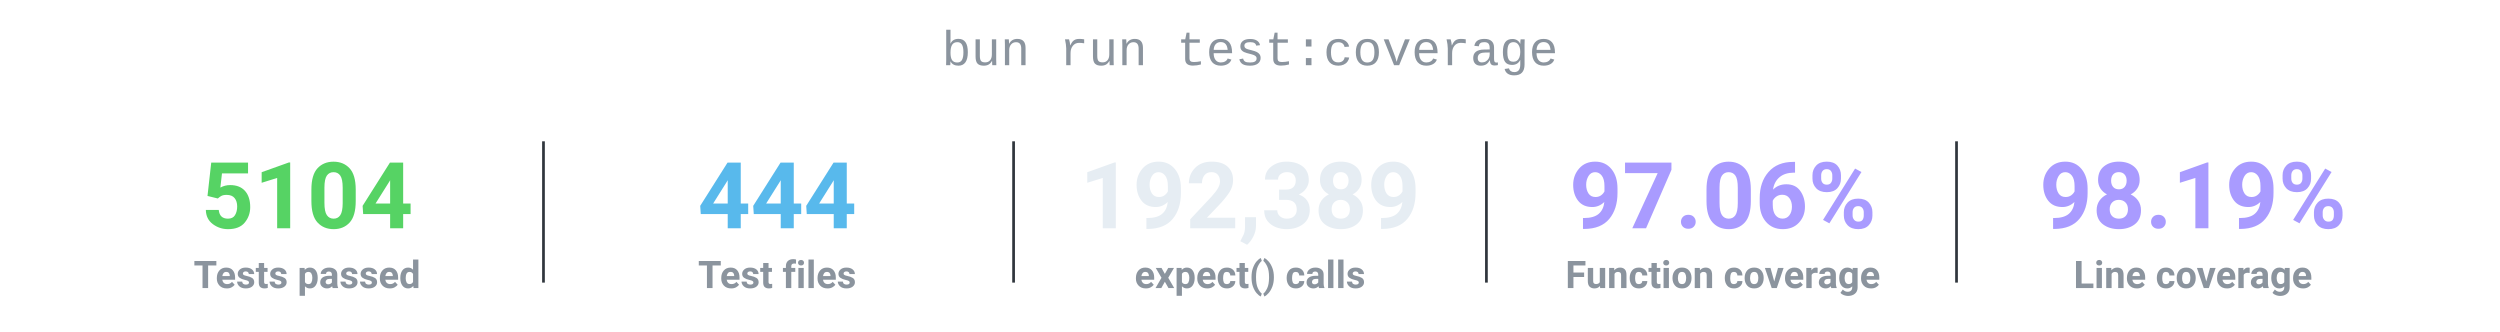
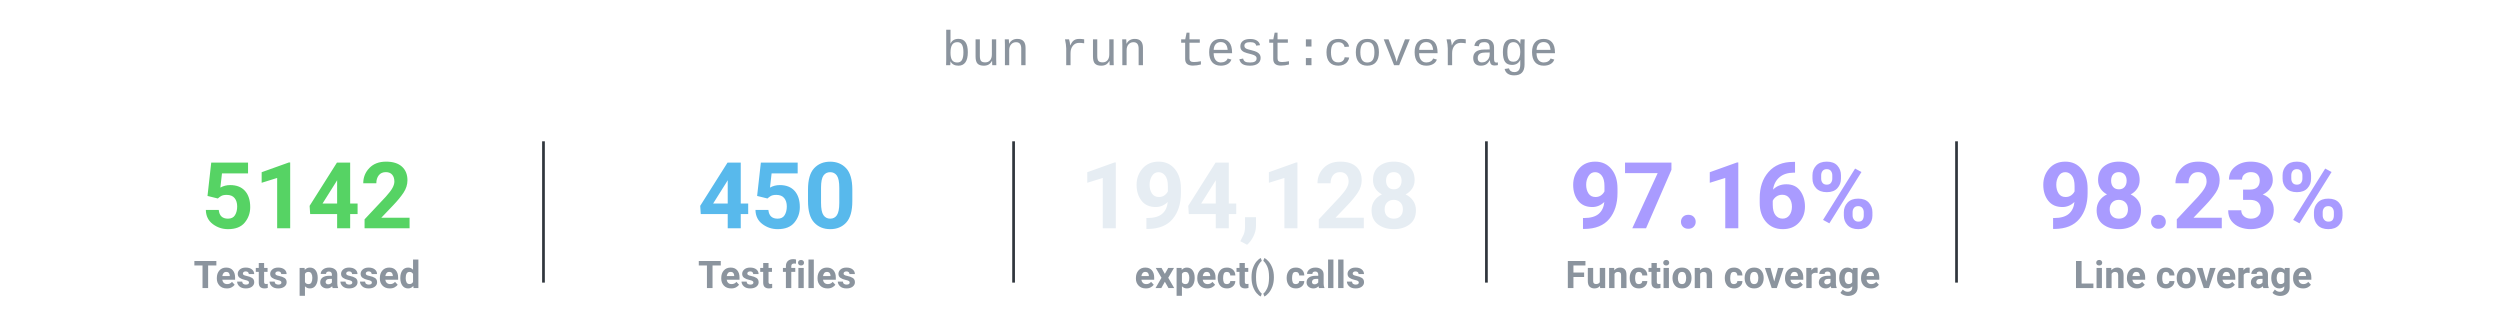
- <svg xmlns="http://www.w3.org/2000/svg" viewBox="0 0 920 122" width="920" height="122" role="img" aria-label="bun run test:coverage — 5104 tests passed, 444 test files, 192,389 expect() calls, 97.06% function coverage, 98.19% line coverage">
+ <svg xmlns="http://www.w3.org/2000/svg" viewBox="0 0 920 122" width="920" height="122" role="img" aria-label="bun run test:coverage — 5142 tests passed, 450 test files, 194,128 expect() calls, 97.16% function coverage, 98.23% line coverage">
  <style>
    .cmd { font-family: ui-monospace, SFMono-Regular, 'SF Mono', Menlo, Consolas, 'Liberation Mono', monospace; font-weight: 500; font-size: 18px; }
    .val { font-family: system-ui, -apple-system, BlinkMacSystemFont, 'Segoe UI', Roboto, sans-serif; font-weight: 700; font-size: 34px; }
    .lbl { font-family: system-ui, -apple-system, BlinkMacSystemFont, 'Segoe UI', Roboto, sans-serif; font-weight: 600; font-size: 14px; }
  </style>
  <text x="460" y="24" text-anchor="middle" class="cmd" fill="#8b949e">bun run test:coverage</text>
  <line x1="200" y1="52" x2="200" y2="104" stroke="#30363d" stroke-width="1" />
  <line x1="373" y1="52" x2="373" y2="104" stroke="#30363d" stroke-width="1" />
  <line x1="547" y1="52" x2="547" y2="104" stroke="#30363d" stroke-width="1" />
  <line x1="720" y1="52" x2="720" y2="104" stroke="#30363d" stroke-width="1" />
-   <text x="113" y="84" text-anchor="middle" class="val" fill="#56d364">5104</text>
+   <text x="113" y="84" text-anchor="middle" class="val" fill="#56d364">5142</text>
  <text x="113" y="106" text-anchor="middle" class="lbl" fill="#8b949e">Tests passed</text>
-   <text x="286" y="84" text-anchor="middle" class="val" fill="#58b9ec">444</text>
+   <text x="286" y="84" text-anchor="middle" class="val" fill="#58b9ec">450</text>
  <text x="286" y="106" text-anchor="middle" class="lbl" fill="#8b949e">Test files</text>
-   <text x="460" y="84" text-anchor="middle" class="val" fill="#e6edf3">192,389</text>
+   <text x="460" y="84" text-anchor="middle" class="val" fill="#e6edf3">194,128</text>
  <text x="460" y="106" text-anchor="middle" class="lbl" fill="#8b949e">expect() calls</text>
-   <text x="634" y="84" text-anchor="middle" class="val" fill="#a99bff">97.06%</text>
+   <text x="634" y="84" text-anchor="middle" class="val" fill="#a99bff">97.16%</text>
  <text x="634" y="106" text-anchor="middle" class="lbl" fill="#8b949e">Function coverage</text>
-   <text x="807" y="84" text-anchor="middle" class="val" fill="#a99bff">98.19%</text>
+   <text x="807" y="84" text-anchor="middle" class="val" fill="#a99bff">98.23%</text>
  <text x="807" y="106" text-anchor="middle" class="lbl" fill="#8b949e">Line coverage</text>
</svg>
